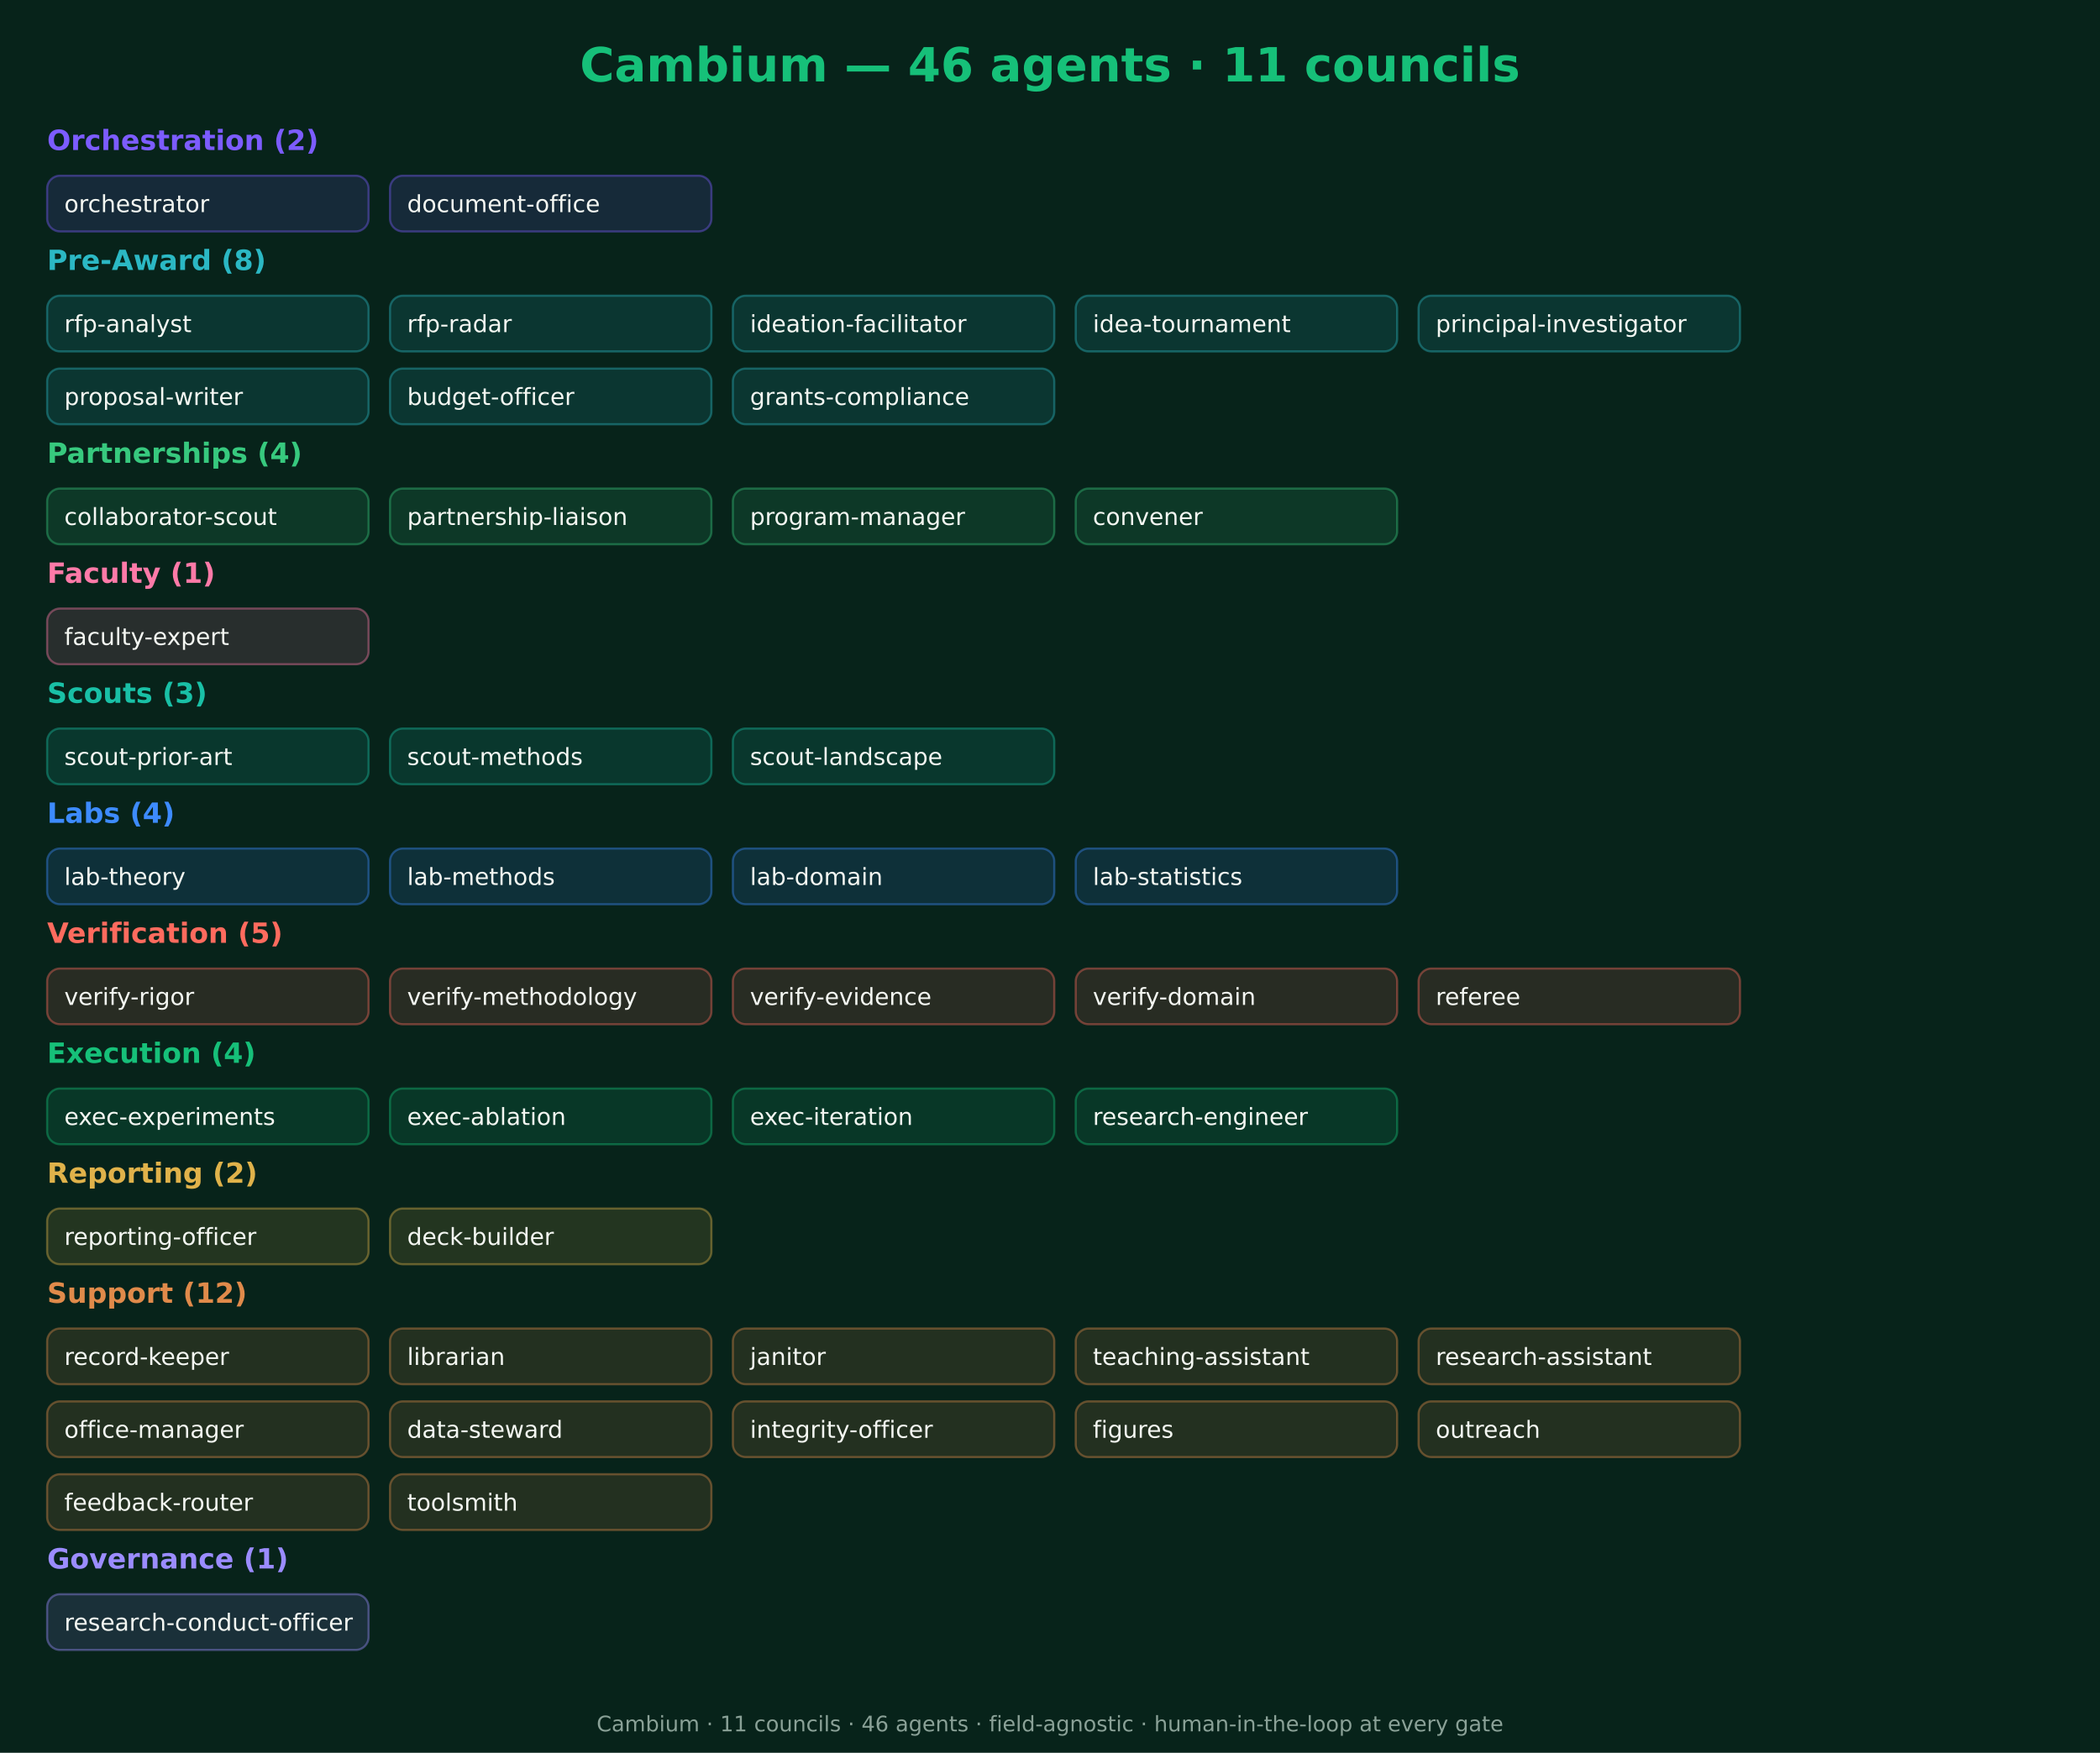
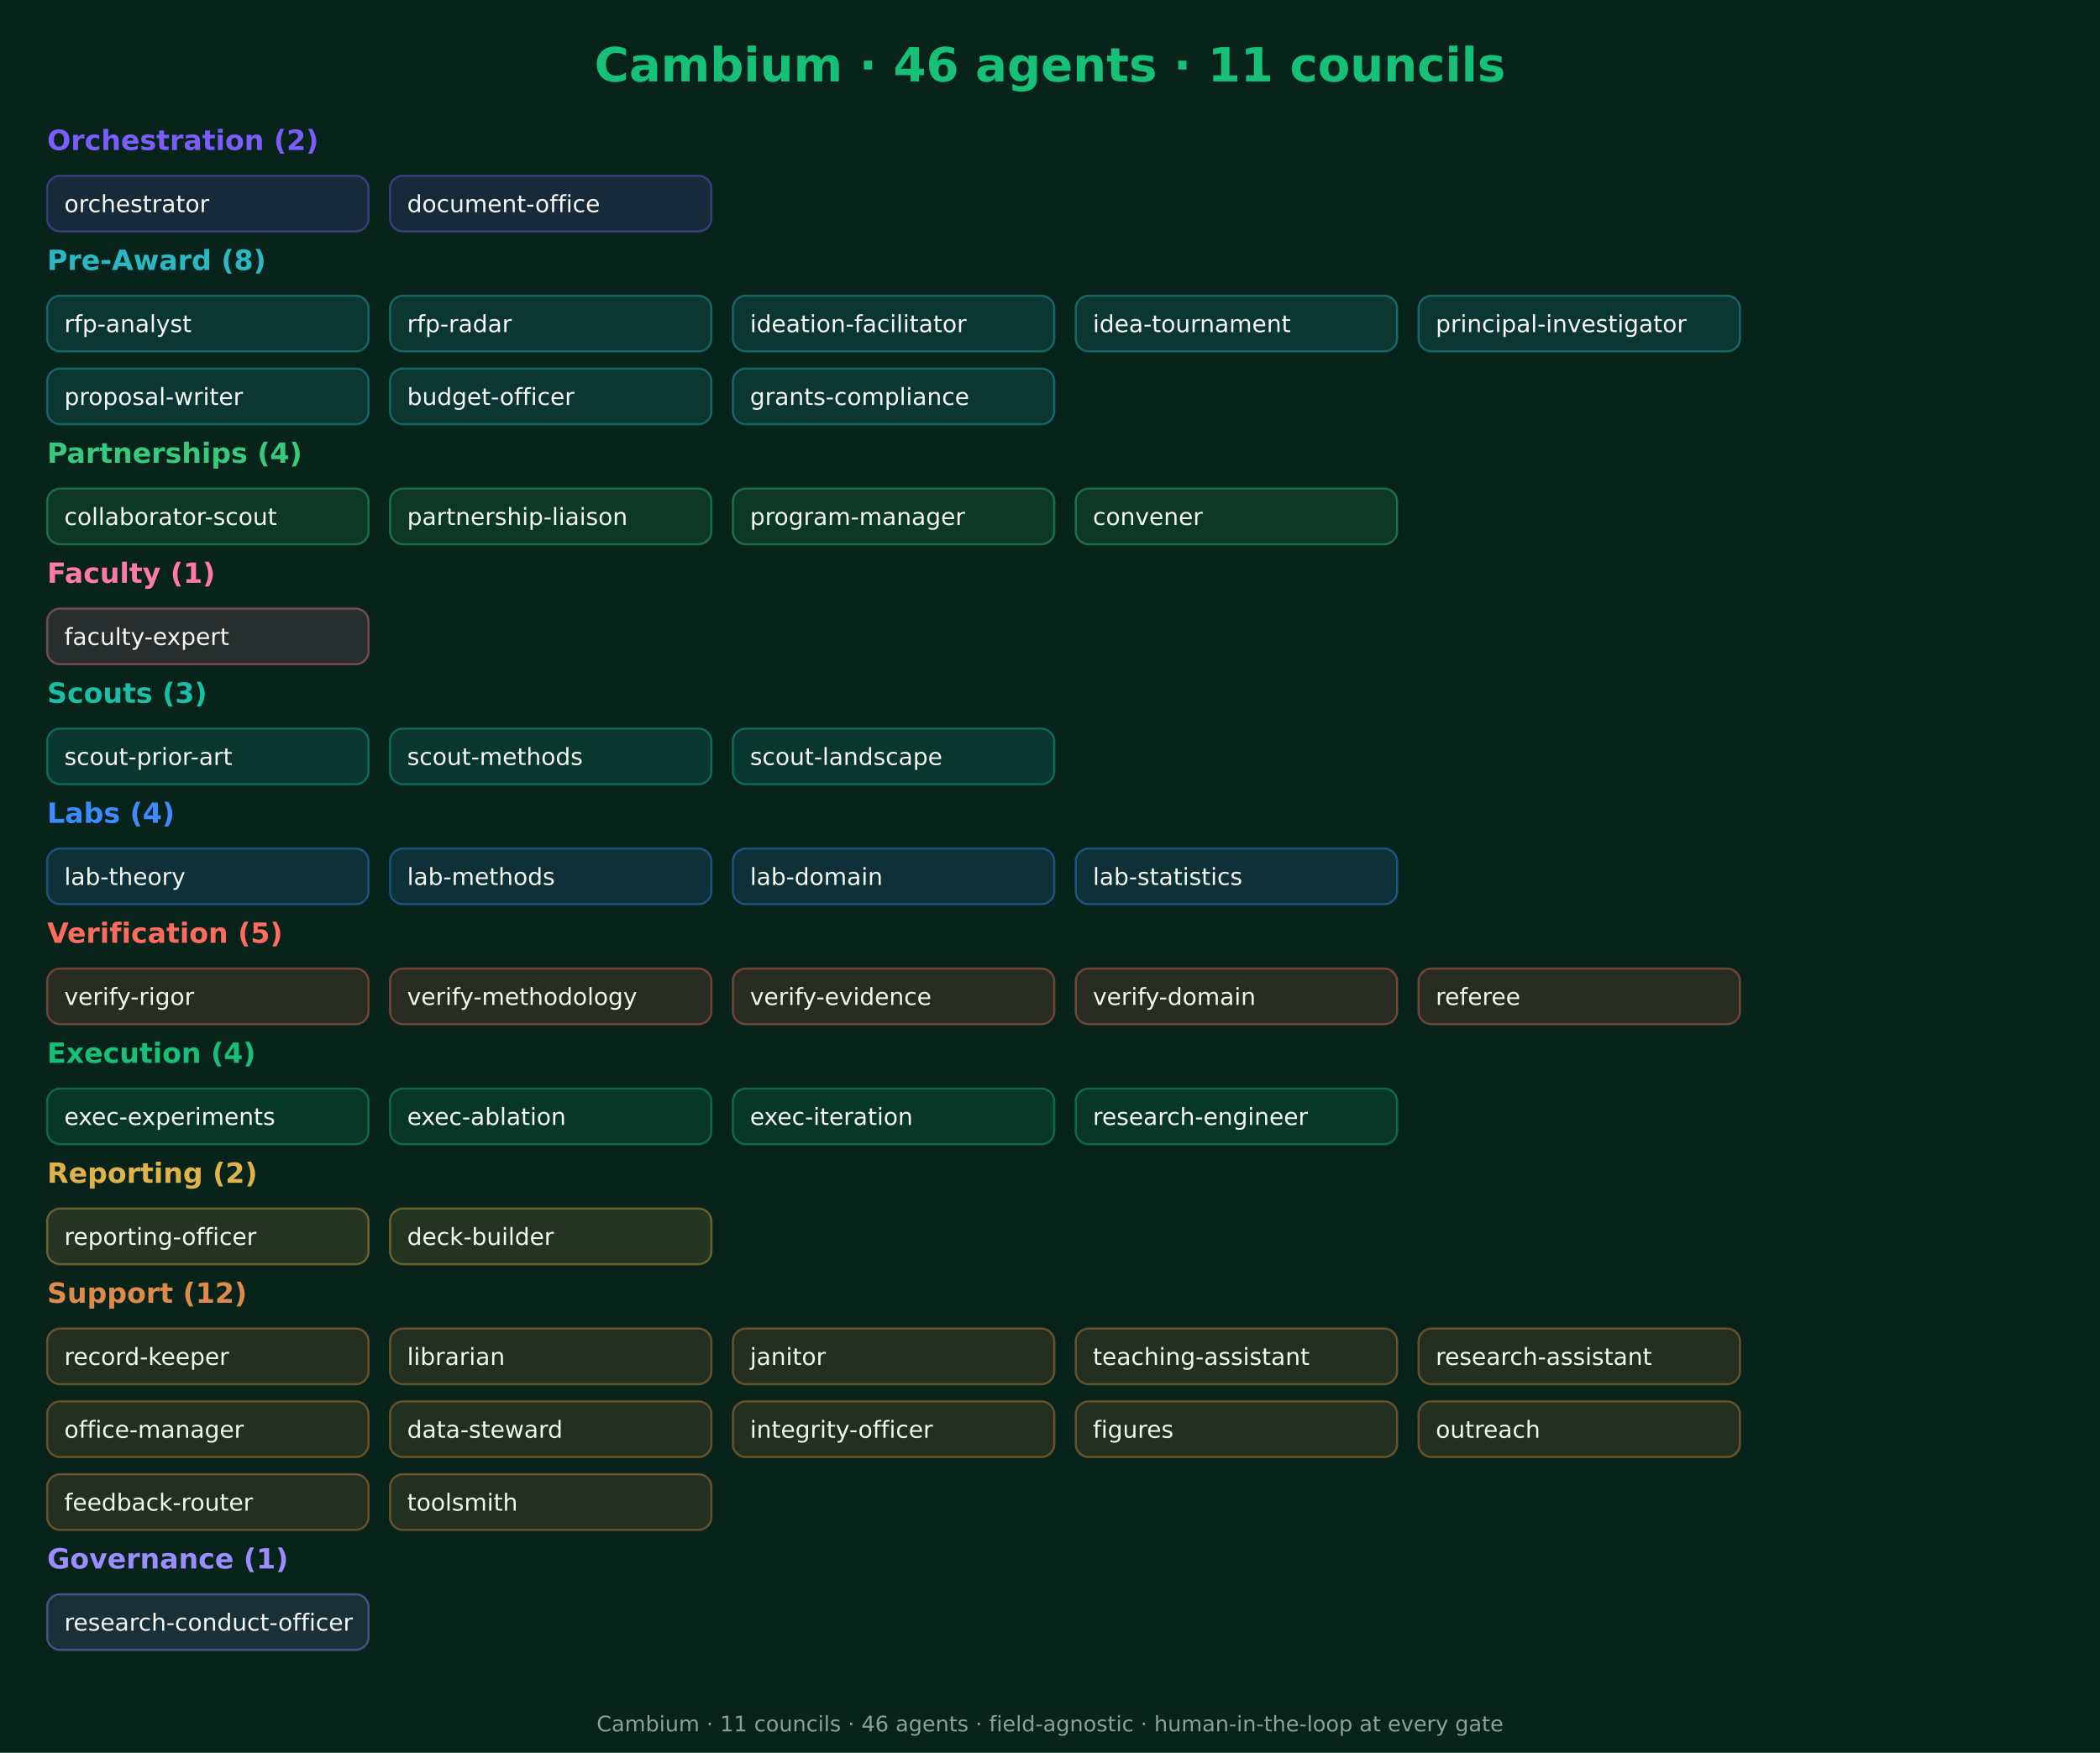
<svg xmlns="http://www.w3.org/2000/svg" width="980" height="818" font-family="DejaVu Sans, Arial, sans-serif">
  <rect width="980" height="818" fill="#07231A" />
-   <text x="490" y="38" text-anchor="middle" font-size="22" font-weight="700" fill="#16C079">Cambium — 46 agents · 11 councils</text>
+   <text x="490" y="38" text-anchor="middle" font-size="22" font-weight="700" fill="#16C079">Cambium · 46 agents · 11 councils</text>
  <text x="22" y="70" font-size="13" font-weight="700" fill="#7C5CFF">Orchestration (2)</text>
  <rect x="22" y="82" width="150" height="26" rx="6" fill="#7C5CFF22" stroke="#7C5CFF66" />
  <text x="30" y="99" font-size="11" fill="#F4F7F2">orchestrator</text>
  <rect x="182" y="82" width="150" height="26" rx="6" fill="#7C5CFF22" stroke="#7C5CFF66" />
  <text x="190" y="99" font-size="11" fill="#F4F7F2">document-office</text>
  <text x="22" y="126" font-size="13" font-weight="700" fill="#2BB8C4">Pre-Award (8)</text>
  <rect x="22" y="138" width="150" height="26" rx="6" fill="#2BB8C422" stroke="#2BB8C466" />
  <text x="30" y="155" font-size="11" fill="#F4F7F2">rfp-analyst</text>
  <rect x="182" y="138" width="150" height="26" rx="6" fill="#2BB8C422" stroke="#2BB8C466" />
  <text x="190" y="155" font-size="11" fill="#F4F7F2">rfp-radar</text>
  <rect x="342" y="138" width="150" height="26" rx="6" fill="#2BB8C422" stroke="#2BB8C466" />
  <text x="350" y="155" font-size="11" fill="#F4F7F2">ideation-facilitator</text>
  <rect x="502" y="138" width="150" height="26" rx="6" fill="#2BB8C422" stroke="#2BB8C466" />
  <text x="510" y="155" font-size="11" fill="#F4F7F2">idea-tournament</text>
  <rect x="662" y="138" width="150" height="26" rx="6" fill="#2BB8C422" stroke="#2BB8C466" />
  <text x="670" y="155" font-size="11" fill="#F4F7F2">principal-investigator</text>
  <rect x="22" y="172" width="150" height="26" rx="6" fill="#2BB8C422" stroke="#2BB8C466" />
  <text x="30" y="189" font-size="11" fill="#F4F7F2">proposal-writer</text>
  <rect x="182" y="172" width="150" height="26" rx="6" fill="#2BB8C422" stroke="#2BB8C466" />
  <text x="190" y="189" font-size="11" fill="#F4F7F2">budget-officer</text>
  <rect x="342" y="172" width="150" height="26" rx="6" fill="#2BB8C422" stroke="#2BB8C466" />
  <text x="350" y="189" font-size="11" fill="#F4F7F2">grants-compliance</text>
  <text x="22" y="216" font-size="13" font-weight="700" fill="#37C97E">Partnerships (4)</text>
  <rect x="22" y="228" width="150" height="26" rx="6" fill="#37C97E22" stroke="#37C97E66" />
  <text x="30" y="245" font-size="11" fill="#F4F7F2">collaborator-scout</text>
  <rect x="182" y="228" width="150" height="26" rx="6" fill="#37C97E22" stroke="#37C97E66" />
  <text x="190" y="245" font-size="11" fill="#F4F7F2">partnership-liaison</text>
  <rect x="342" y="228" width="150" height="26" rx="6" fill="#37C97E22" stroke="#37C97E66" />
  <text x="350" y="245" font-size="11" fill="#F4F7F2">program-manager</text>
  <rect x="502" y="228" width="150" height="26" rx="6" fill="#37C97E22" stroke="#37C97E66" />
  <text x="510" y="245" font-size="11" fill="#F4F7F2">convener</text>
  <text x="22" y="272" font-size="13" font-weight="700" fill="#FF7AA8">Faculty (1)</text>
  <rect x="22" y="284" width="150" height="26" rx="6" fill="#FF7AA822" stroke="#FF7AA866" />
  <text x="30" y="301" font-size="11" fill="#F4F7F2">faculty-expert</text>
  <text x="22" y="328" font-size="13" font-weight="700" fill="#19C0A6">Scouts (3)</text>
  <rect x="22" y="340" width="150" height="26" rx="6" fill="#19C0A622" stroke="#19C0A666" />
  <text x="30" y="357" font-size="11" fill="#F4F7F2">scout-prior-art</text>
  <rect x="182" y="340" width="150" height="26" rx="6" fill="#19C0A622" stroke="#19C0A666" />
  <text x="190" y="357" font-size="11" fill="#F4F7F2">scout-methods</text>
  <rect x="342" y="340" width="150" height="26" rx="6" fill="#19C0A622" stroke="#19C0A666" />
  <text x="350" y="357" font-size="11" fill="#F4F7F2">scout-landscape</text>
  <text x="22" y="384" font-size="13" font-weight="700" fill="#3D8BFF">Labs (4)</text>
  <rect x="22" y="396" width="150" height="26" rx="6" fill="#3D8BFF22" stroke="#3D8BFF66" />
  <text x="30" y="413" font-size="11" fill="#F4F7F2">lab-theory</text>
  <rect x="182" y="396" width="150" height="26" rx="6" fill="#3D8BFF22" stroke="#3D8BFF66" />
  <text x="190" y="413" font-size="11" fill="#F4F7F2">lab-methods</text>
  <rect x="342" y="396" width="150" height="26" rx="6" fill="#3D8BFF22" stroke="#3D8BFF66" />
  <text x="350" y="413" font-size="11" fill="#F4F7F2">lab-domain</text>
  <rect x="502" y="396" width="150" height="26" rx="6" fill="#3D8BFF22" stroke="#3D8BFF66" />
  <text x="510" y="413" font-size="11" fill="#F4F7F2">lab-statistics</text>
  <text x="22" y="440" font-size="13" font-weight="700" fill="#FF6B5E">Verification (5)</text>
  <rect x="22" y="452" width="150" height="26" rx="6" fill="#FF6B5E22" stroke="#FF6B5E66" />
  <text x="30" y="469" font-size="11" fill="#F4F7F2">verify-rigor</text>
  <rect x="182" y="452" width="150" height="26" rx="6" fill="#FF6B5E22" stroke="#FF6B5E66" />
  <text x="190" y="469" font-size="11" fill="#F4F7F2">verify-methodology</text>
  <rect x="342" y="452" width="150" height="26" rx="6" fill="#FF6B5E22" stroke="#FF6B5E66" />
  <text x="350" y="469" font-size="11" fill="#F4F7F2">verify-evidence</text>
  <rect x="502" y="452" width="150" height="26" rx="6" fill="#FF6B5E22" stroke="#FF6B5E66" />
  <text x="510" y="469" font-size="11" fill="#F4F7F2">verify-domain</text>
  <rect x="662" y="452" width="150" height="26" rx="6" fill="#FF6B5E22" stroke="#FF6B5E66" />
  <text x="670" y="469" font-size="11" fill="#F4F7F2">referee</text>
  <text x="22" y="496" font-size="13" font-weight="700" fill="#16C079">Execution (4)</text>
  <rect x="22" y="508" width="150" height="26" rx="6" fill="#16C07922" stroke="#16C07966" />
  <text x="30" y="525" font-size="11" fill="#F4F7F2">exec-experiments</text>
  <rect x="182" y="508" width="150" height="26" rx="6" fill="#16C07922" stroke="#16C07966" />
  <text x="190" y="525" font-size="11" fill="#F4F7F2">exec-ablation</text>
  <rect x="342" y="508" width="150" height="26" rx="6" fill="#16C07922" stroke="#16C07966" />
  <text x="350" y="525" font-size="11" fill="#F4F7F2">exec-iteration</text>
  <rect x="502" y="508" width="150" height="26" rx="6" fill="#16C07922" stroke="#16C07966" />
  <text x="510" y="525" font-size="11" fill="#F4F7F2">research-engineer</text>
  <text x="22" y="552" font-size="13" font-weight="700" fill="#E0B24A">Reporting (2)</text>
  <rect x="22" y="564" width="150" height="26" rx="6" fill="#E0B24A22" stroke="#E0B24A66" />
  <text x="30" y="581" font-size="11" fill="#F4F7F2">reporting-officer</text>
  <rect x="182" y="564" width="150" height="26" rx="6" fill="#E0B24A22" stroke="#E0B24A66" />
  <text x="190" y="581" font-size="11" fill="#F4F7F2">deck-builder</text>
  <text x="22" y="608" font-size="13" font-weight="700" fill="#E08A4A">Support (12)</text>
  <rect x="22" y="620" width="150" height="26" rx="6" fill="#E08A4A22" stroke="#E08A4A66" />
  <text x="30" y="637" font-size="11" fill="#F4F7F2">record-keeper</text>
  <rect x="182" y="620" width="150" height="26" rx="6" fill="#E08A4A22" stroke="#E08A4A66" />
  <text x="190" y="637" font-size="11" fill="#F4F7F2">librarian</text>
  <rect x="342" y="620" width="150" height="26" rx="6" fill="#E08A4A22" stroke="#E08A4A66" />
  <text x="350" y="637" font-size="11" fill="#F4F7F2">janitor</text>
  <rect x="502" y="620" width="150" height="26" rx="6" fill="#E08A4A22" stroke="#E08A4A66" />
  <text x="510" y="637" font-size="11" fill="#F4F7F2">teaching-assistant</text>
  <rect x="662" y="620" width="150" height="26" rx="6" fill="#E08A4A22" stroke="#E08A4A66" />
  <text x="670" y="637" font-size="11" fill="#F4F7F2">research-assistant</text>
  <rect x="22" y="654" width="150" height="26" rx="6" fill="#E08A4A22" stroke="#E08A4A66" />
  <text x="30" y="671" font-size="11" fill="#F4F7F2">office-manager</text>
  <rect x="182" y="654" width="150" height="26" rx="6" fill="#E08A4A22" stroke="#E08A4A66" />
  <text x="190" y="671" font-size="11" fill="#F4F7F2">data-steward</text>
  <rect x="342" y="654" width="150" height="26" rx="6" fill="#E08A4A22" stroke="#E08A4A66" />
  <text x="350" y="671" font-size="11" fill="#F4F7F2">integrity-officer</text>
  <rect x="502" y="654" width="150" height="26" rx="6" fill="#E08A4A22" stroke="#E08A4A66" />
  <text x="510" y="671" font-size="11" fill="#F4F7F2">figures</text>
  <rect x="662" y="654" width="150" height="26" rx="6" fill="#E08A4A22" stroke="#E08A4A66" />
  <text x="670" y="671" font-size="11" fill="#F4F7F2">outreach</text>
  <rect x="22" y="688" width="150" height="26" rx="6" fill="#E08A4A22" stroke="#E08A4A66" />
  <text x="30" y="705" font-size="11" fill="#F4F7F2">feedback-router</text>
  <rect x="182" y="688" width="150" height="26" rx="6" fill="#E08A4A22" stroke="#E08A4A66" />
  <text x="190" y="705" font-size="11" fill="#F4F7F2">toolsmith</text>
  <text x="22" y="732" font-size="13" font-weight="700" fill="#9B8CFF">Governance (1)</text>
  <rect x="22" y="744" width="150" height="26" rx="6" fill="#9B8CFF22" stroke="#9B8CFF66" />
  <text x="30" y="761" font-size="11" fill="#F4F7F2">research-conduct-officer</text>
  <text x="490" y="808" text-anchor="middle" font-size="10" fill="#8AA197">Cambium · 11 councils · 46 agents · field-agnostic · human-in-the-loop at every gate</text>
</svg>
